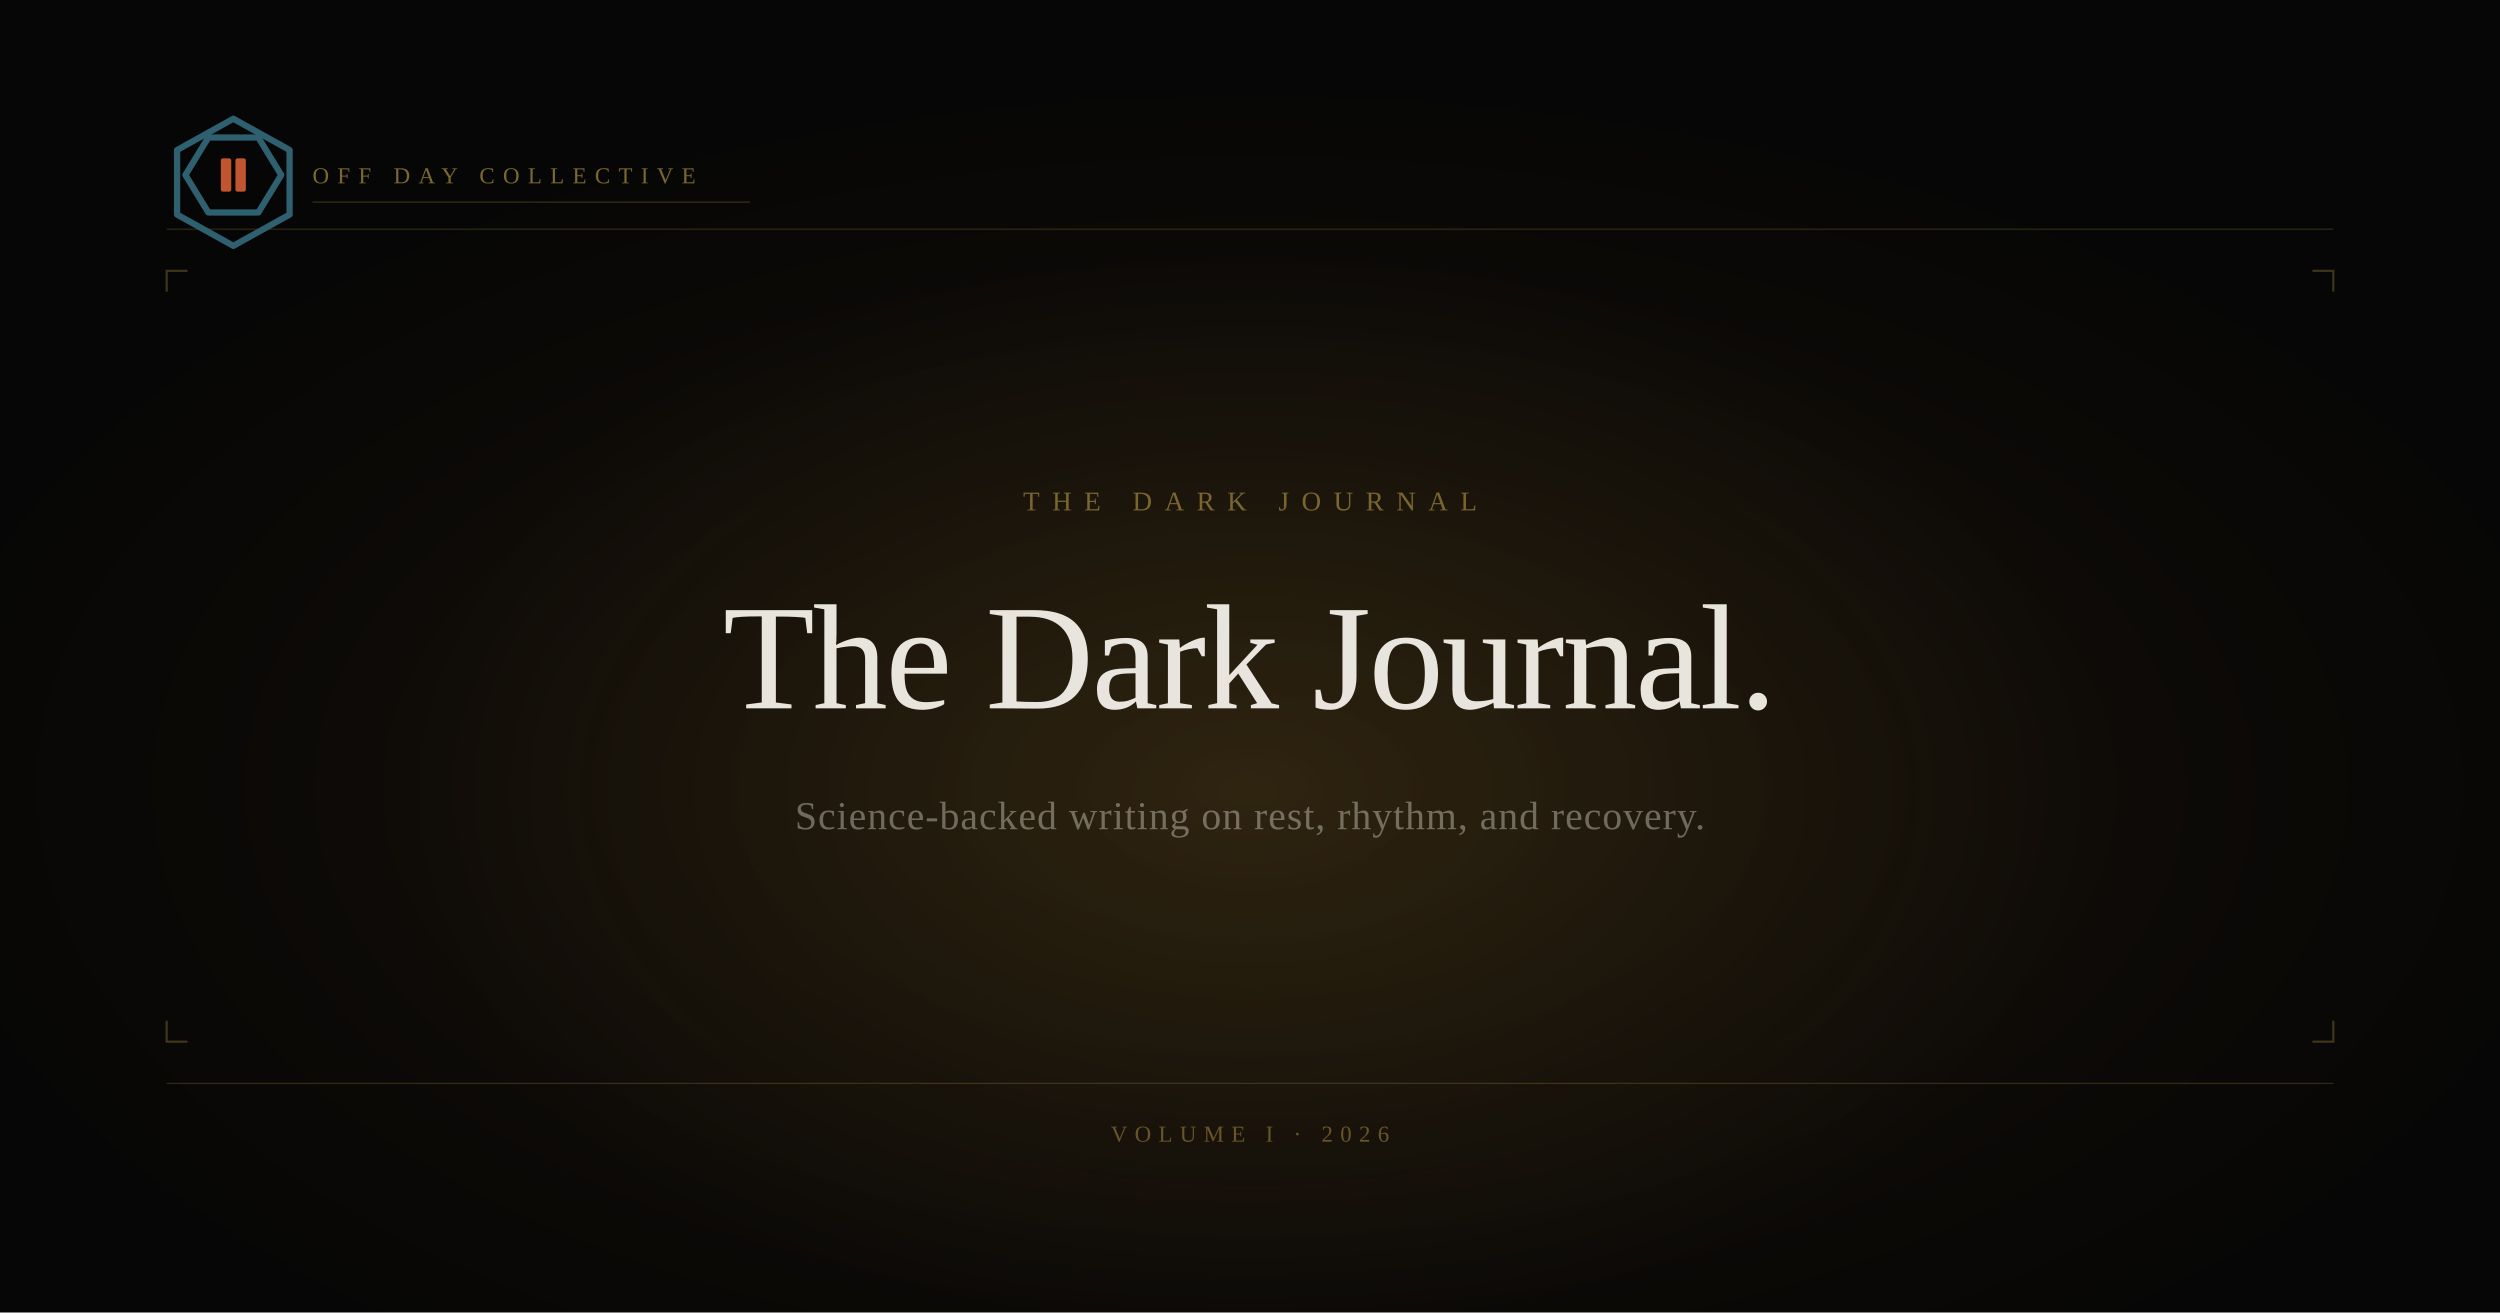
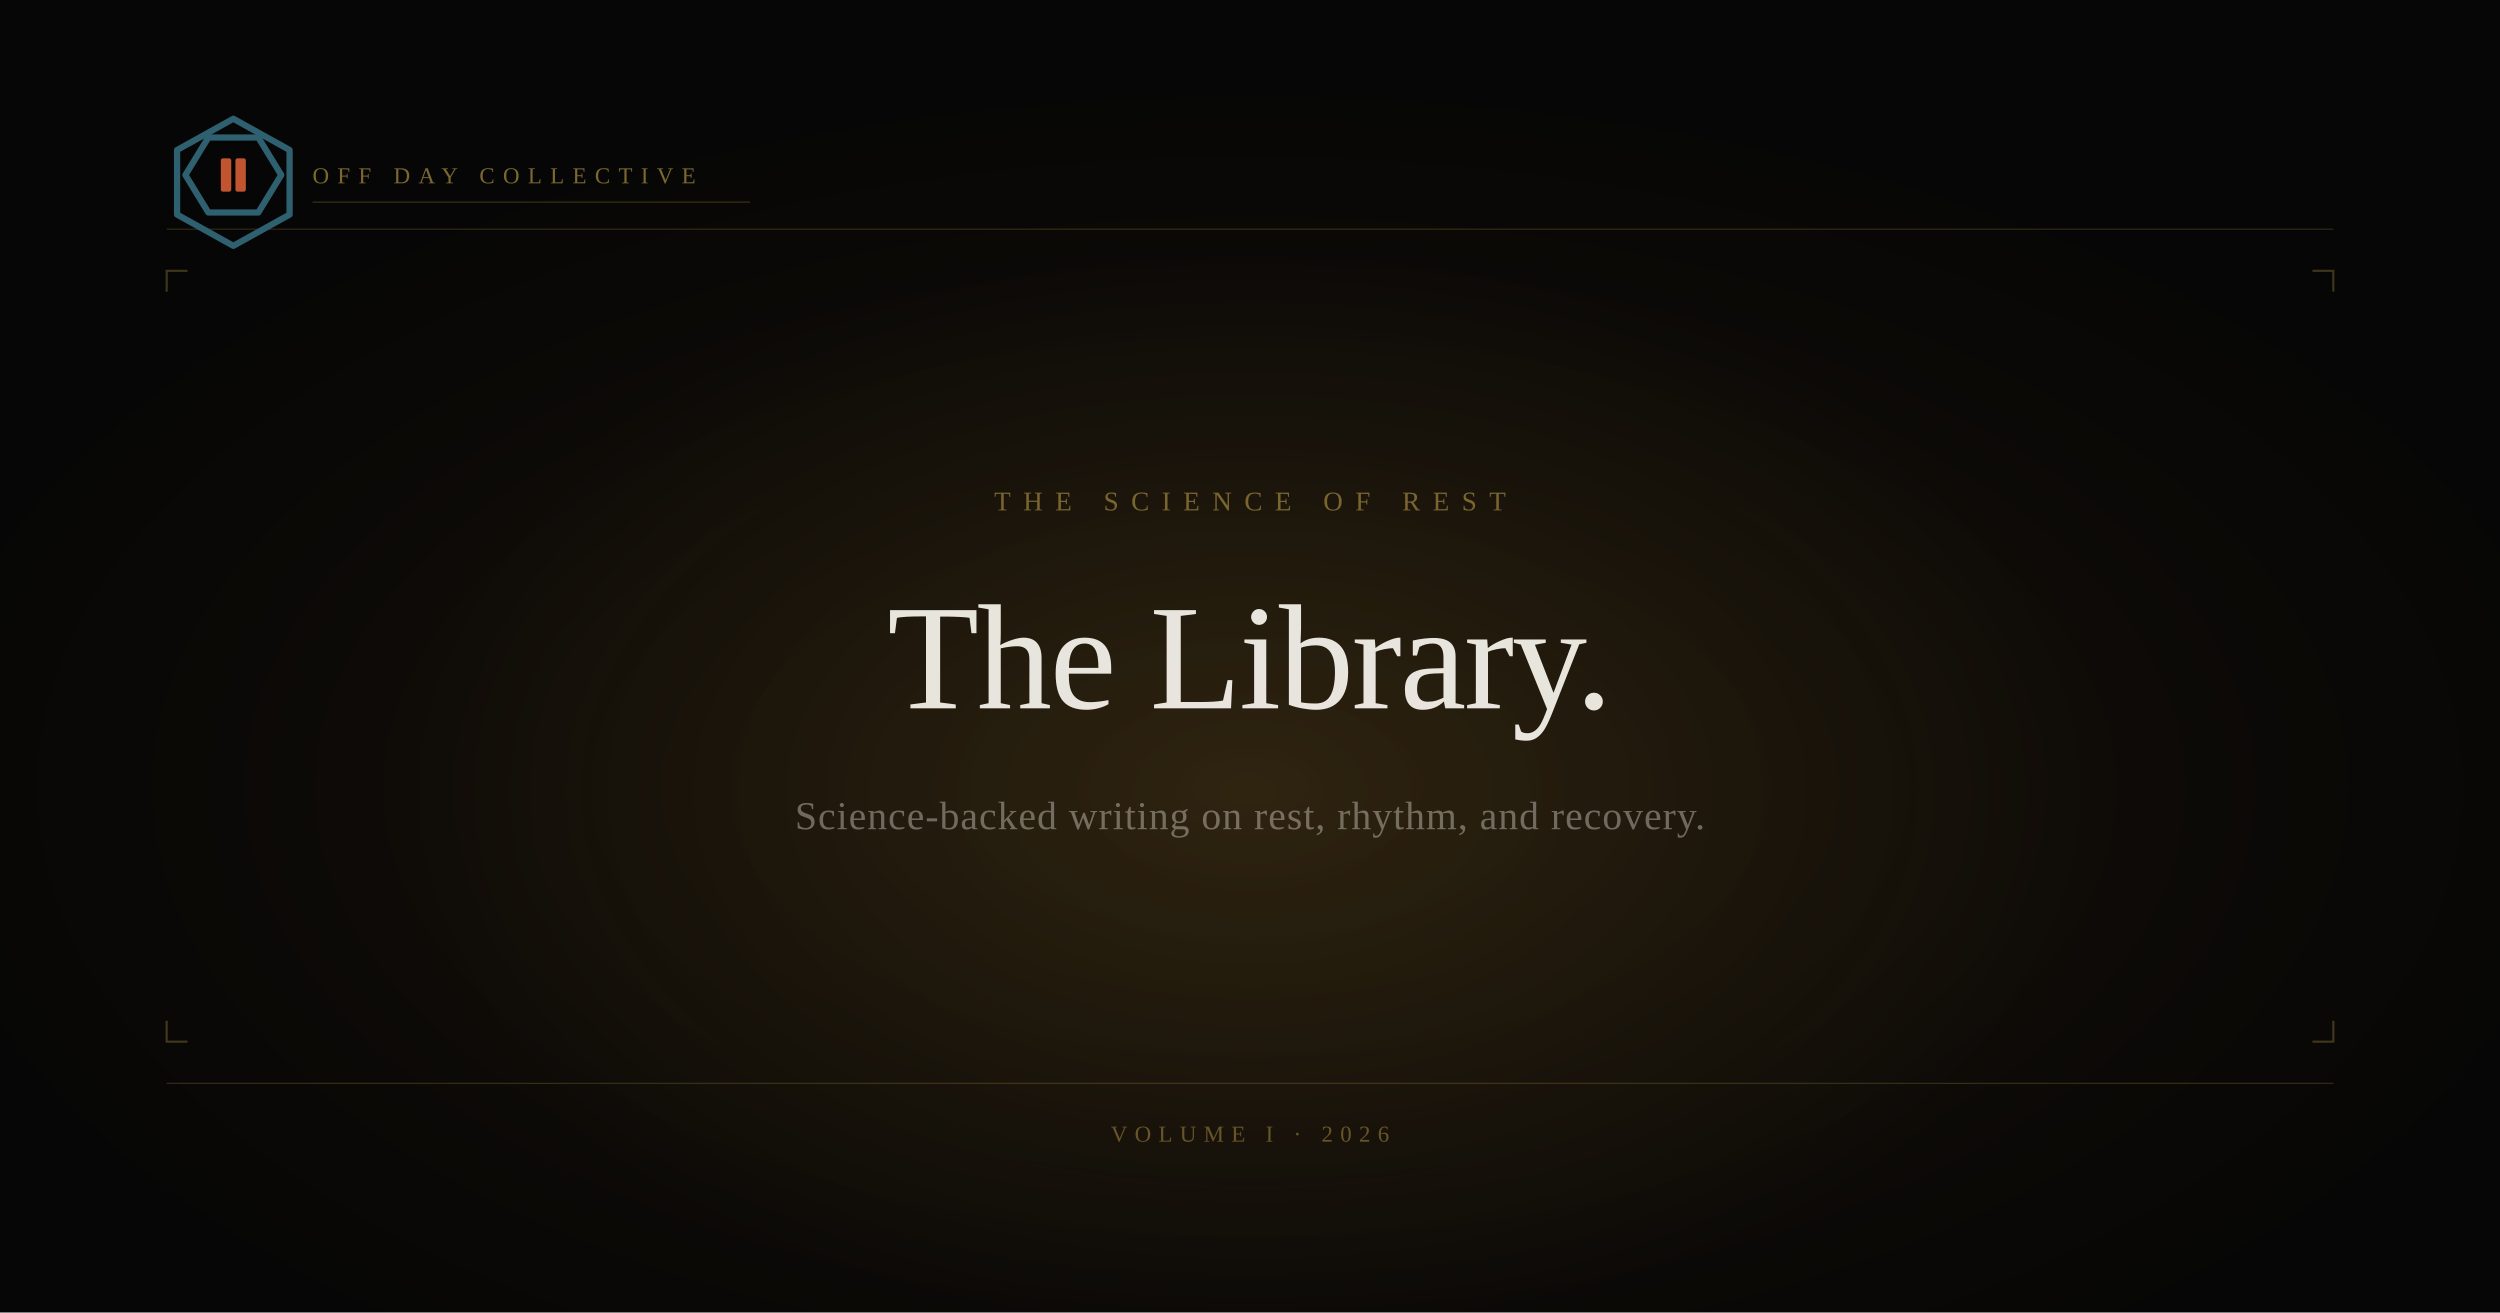
<svg xmlns="http://www.w3.org/2000/svg" viewBox="0 0 1200 630" width="1200" height="630">
  <defs>
    <radialGradient id="bg-glow" cx="50%" cy="60%" r="55%">
      <stop offset="0%" stop-color="#1a1208" stop-opacity="1" />
      <stop offset="100%" stop-color="#060606" stop-opacity="1" />
    </radialGradient>
    <radialGradient id="orb" cx="50%" cy="50%" r="50%">
      <stop offset="0%" stop-color="#C9A84C" stop-opacity="0.12" />
      <stop offset="100%" stop-color="#C9A84C" stop-opacity="0" />
    </radialGradient>
  </defs>
  <rect width="1200" height="630" fill="url(#bg-glow)" />
  <ellipse cx="600" cy="380" rx="420" ry="260" fill="url(#orb)" />
  <line x1="80" y1="110" x2="1120" y2="110" stroke="#C9A84C" stroke-width="0.5" stroke-opacity="0.25" />
  <line x1="80" y1="520" x2="1120" y2="520" stroke="#C9A84C" stroke-width="0.5" stroke-opacity="0.25" />
  <g transform="translate(80, 52)">
    <polygon points="32,5 59,20 59,51 32,66 5,51 5,20" fill="none" stroke="#2E6070" stroke-width="3" stroke-linejoin="round" />
    <polygon points="44,14 55,32 44,50 20,50 9,32 20,14" fill="none" stroke="#2E6070" stroke-width="3" stroke-linejoin="round" />
    <rect x="26" y="24" width="5" height="16" rx="1" fill="#C05530" />
    <rect x="33" y="24" width="5" height="16" rx="1" fill="#C05530" />
  </g>
  <text x="150" y="88" font-family="Georgia, 'Times New Roman', serif" font-size="11" fill="#C9A84C" fill-opacity="0.6" letter-spacing="4" text-transform="uppercase">OFF DAY COLLECTIVE</text>
  <line x1="150" y1="97" x2="360" y2="97" stroke="#C9A84C" stroke-width="0.5" stroke-opacity="0.3" />
-   <text x="600" y="245" font-family="Georgia, 'Times New Roman', serif" font-size="13" fill="#C9A84C" fill-opacity="0.55" letter-spacing="6" text-anchor="middle">THE DARK JOURNAL</text>
-   <text x="600" y="340" font-family="Georgia, 'Times New Roman', serif" font-size="72" fill="#F0EDE6" fill-opacity="0.96" letter-spacing="-1" text-anchor="middle">The Dark Journal.</text>
+   <text x="600" y="245" font-family="Georgia, 'Times New Roman', serif" font-size="13" fill="#C9A84C" fill-opacity="0.55" letter-spacing="6" text-anchor="middle">THE SCIENCE OF REST</text>
+   <text x="600" y="340" font-family="Georgia, 'Times New Roman', serif" font-size="72" fill="#F0EDE6" fill-opacity="0.96" letter-spacing="-1" text-anchor="middle">The Library.</text>
  <text x="600" y="398" font-family="Georgia, 'Times New Roman', serif" font-size="19" fill="#F0EDE6" fill-opacity="0.38" letter-spacing="0.5" text-anchor="middle">Science-backed writing on rest, rhythm, and recovery.</text>
  <text x="600" y="548" font-family="Georgia, 'Times New Roman', serif" font-size="11" fill="#C9A84C" fill-opacity="0.45" letter-spacing="3.5" text-anchor="middle">VOLUME I · 2026</text>
  <path d="M80,140 L80,130 L90,130" fill="none" stroke="#C9A84C" stroke-width="1" stroke-opacity="0.3" />
  <path d="M1120,140 L1120,130 L1110,130" fill="none" stroke="#C9A84C" stroke-width="1" stroke-opacity="0.3" />
  <path d="M80,490 L80,500 L90,500" fill="none" stroke="#C9A84C" stroke-width="1" stroke-opacity="0.3" />
  <path d="M1120,490 L1120,500 L1110,500" fill="none" stroke="#C9A84C" stroke-width="1" stroke-opacity="0.3" />
</svg>
